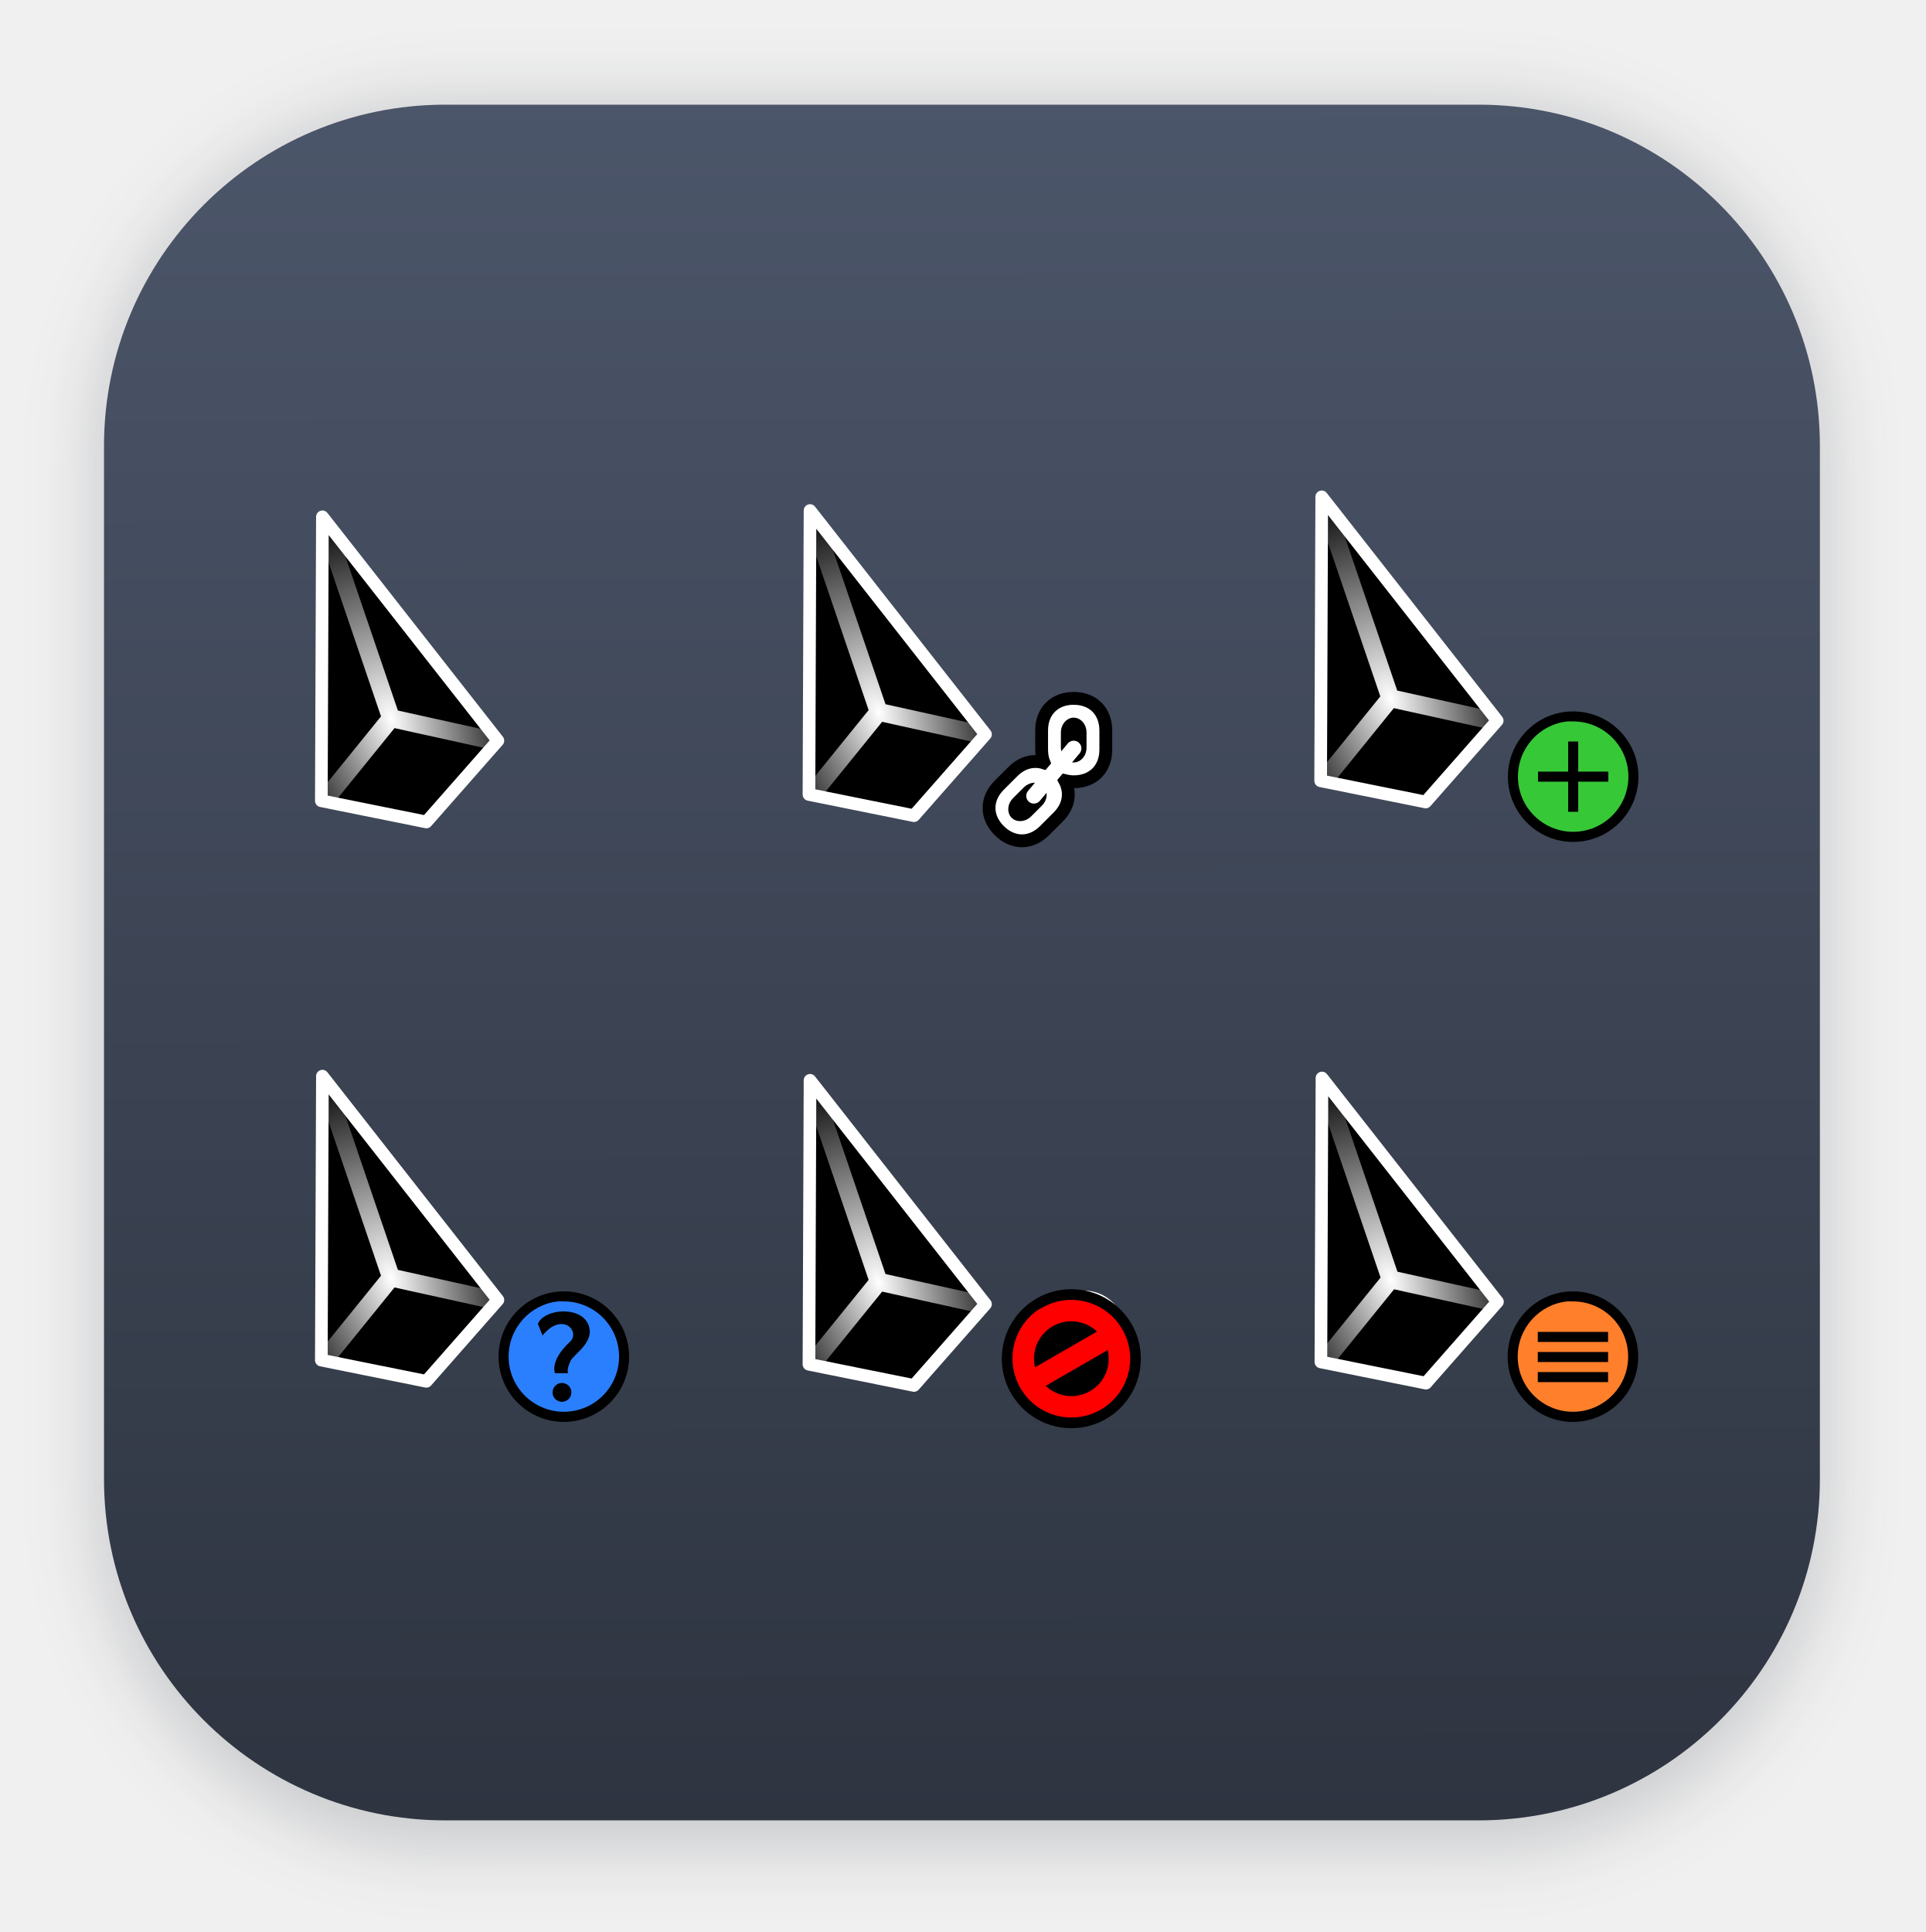
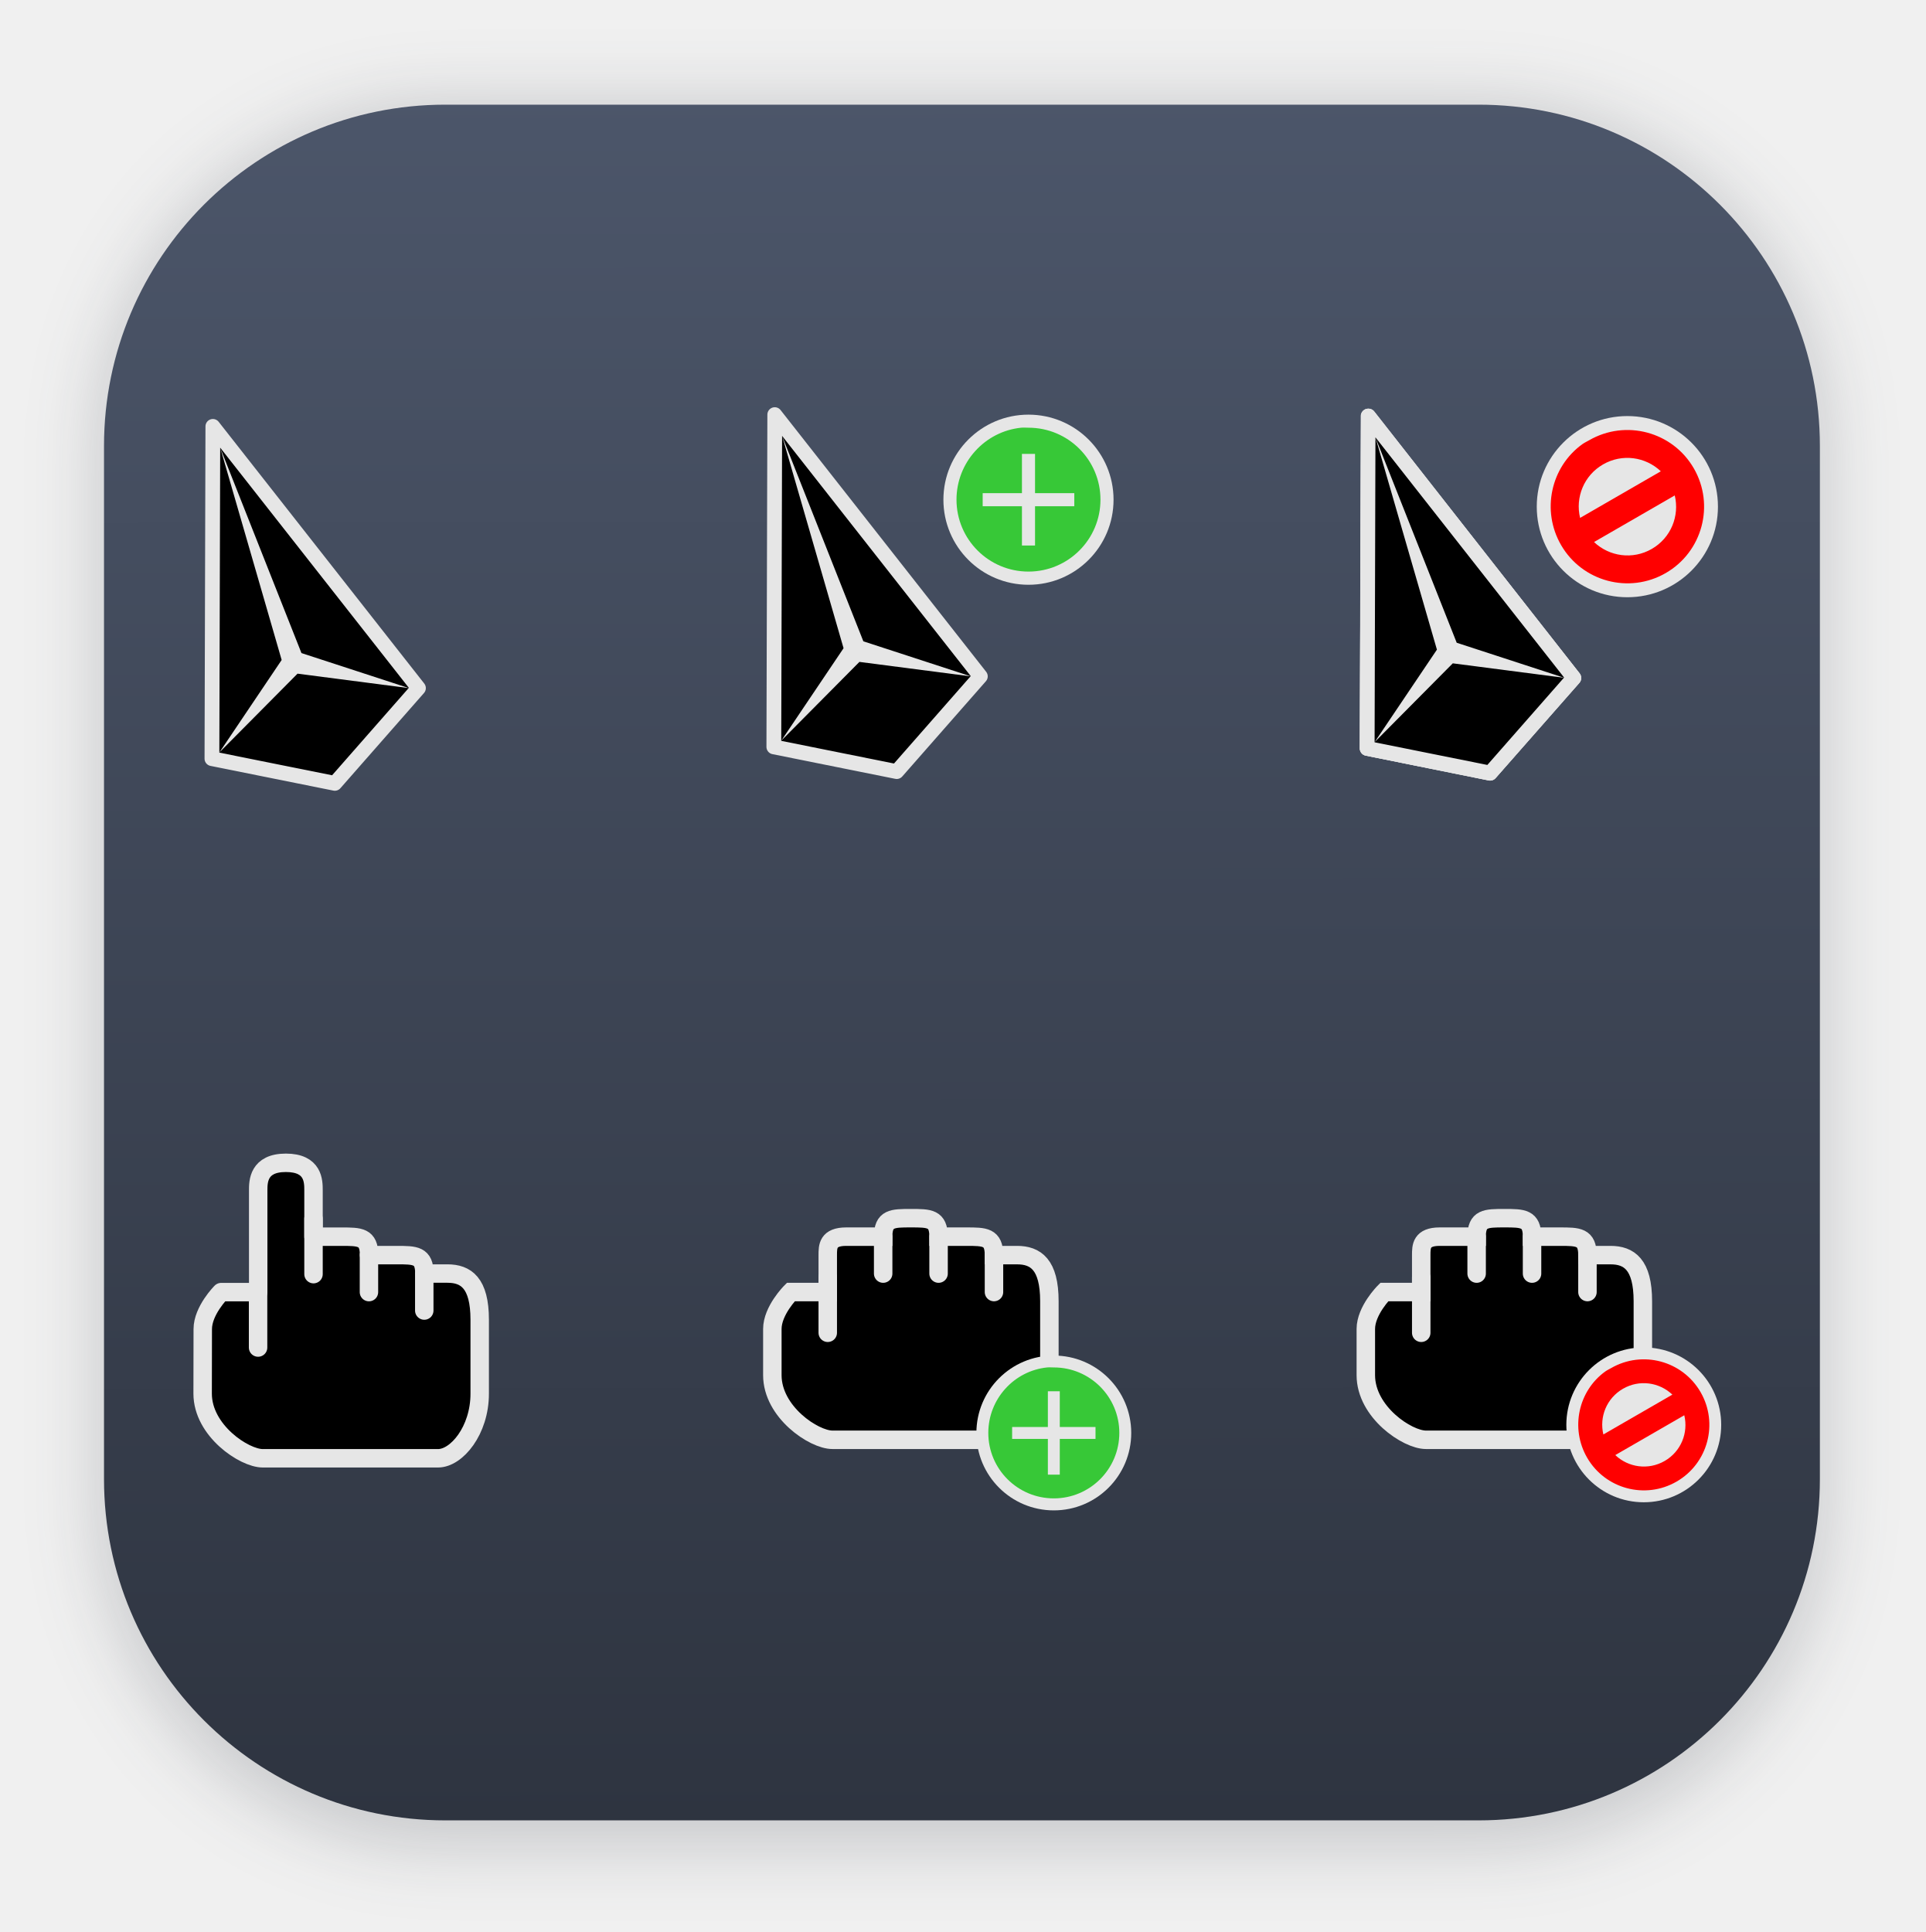
<svg xmlns="http://www.w3.org/2000/svg" xmlns:xlink="http://www.w3.org/1999/xlink" width="51.173" height="51.348" version="1.1" viewBox="0 0 13.539 13.586" id="svg914">
  <defs id="defs904">
    <filter id="filter1178" x="-0.048" y="-0.048" width="1.096" height="1.096" color-interpolation-filters="sRGB">
      <feGaussianBlur stdDeviation="0.307" id="feGaussianBlur896" />
    </filter>
    <linearGradient id="linearGradient1340" x1="8.501" x2="8.489" y1="16.007" y2="0.794" gradientUnits="userSpaceOnUse" gradientTransform="matrix(0.8,0,0,0.8,-0.00972,-0.00481392)">
      <stop stop-color="#2e3440" offset="0" id="stop899" />
      <stop stop-color="#4c566a" offset="1" id="stop901" />
    </linearGradient>
    <linearGradient id="linearGradient5940">
      <stop style="stop-color:#ffffff;stop-opacity:1" offset="0" id="stop5936" />
      <stop style="stop-color:#ffffff;stop-opacity:0" offset="1" id="stop5938" />
    </linearGradient>
    <radialGradient xlink:href="#linearGradient5940" id="radialGradient3346" cx="50.179" cy="144.542" fx="50.179" fy="144.542" r="1.533" gradientTransform="matrix(1.322686,-3.520203e-4,6.1898525e-4,2.327326,-16.28145,-191.4953)" gradientUnits="userSpaceOnUse" />
    <radialGradient xlink:href="#linearGradient5940" id="radialGradient3354" cx="50.179" cy="144.542" fx="50.179" fy="144.542" r="1.533" gradientTransform="matrix(1.322686,-3.520203e-4,6.1898525e-4,2.327326,-16.28145,-191.4953)" gradientUnits="userSpaceOnUse" />
    <radialGradient xlink:href="#linearGradient5940" id="radialGradient3362" cx="50.179" cy="144.542" fx="50.179" fy="144.542" r="1.533" gradientTransform="matrix(1.322686,-3.520203e-4,6.1898525e-4,2.327326,-16.28145,-191.4953)" gradientUnits="userSpaceOnUse" />
    <radialGradient xlink:href="#linearGradient5940" id="radialGradient3370" cx="50.179" cy="144.542" fx="50.179" fy="144.542" r="1.533" gradientTransform="matrix(1.322686,-3.520203e-4,6.1898525e-4,2.327326,-16.28145,-191.4953)" gradientUnits="userSpaceOnUse" />
    <radialGradient xlink:href="#linearGradient5940" id="radialGradient3378" cx="50.179" cy="144.542" fx="50.179" fy="144.542" r="1.533" gradientTransform="matrix(1.322686,-3.520203e-4,6.1898525e-4,2.327326,-16.28145,-191.4953)" gradientUnits="userSpaceOnUse" />
    <radialGradient xlink:href="#linearGradient5940" id="radialGradient3386" cx="50.179" cy="144.542" fx="50.179" fy="144.542" r="1.533" gradientTransform="matrix(1.322686,-3.520203e-4,6.1898525e-4,2.327326,-16.28145,-191.4953)" gradientUnits="userSpaceOnUse" />
    <radialGradient xlink:href="#linearGradient5940" id="radialGradient3394" cx="50.179" cy="144.542" fx="50.179" fy="144.542" r="1.533" gradientTransform="matrix(1.322686,-3.520203e-4,6.1898525e-4,2.327326,-16.28145,-191.4953)" gradientUnits="userSpaceOnUse" />
    <radialGradient xlink:href="#linearGradient5940" id="radialGradient3402" cx="50.179" cy="144.542" fx="50.179" fy="144.542" r="1.533" gradientTransform="matrix(1.322686,-3.520203e-4,6.1898525e-4,2.327326,-16.28145,-191.4953)" gradientUnits="userSpaceOnUse" />
    <radialGradient xlink:href="#linearGradient5940" id="radialGradient3410" cx="50.179" cy="144.542" fx="50.179" fy="144.542" r="1.533" gradientTransform="matrix(1.322686,-3.520203e-4,6.1898525e-4,2.327326,-16.28145,-191.4953)" gradientUnits="userSpaceOnUse" />
    <radialGradient xlink:href="#linearGradient5940" id="radialGradient3418" cx="50.179" cy="144.542" fx="50.179" fy="144.542" r="1.533" gradientTransform="matrix(1.322686,-3.520203e-4,6.1898525e-4,2.327326,-16.28145,-191.4953)" gradientUnits="userSpaceOnUse" />
    <radialGradient xlink:href="#linearGradient5940" id="radialGradient4046" cx="50.179" cy="144.542" fx="50.179" fy="144.542" r="1.533" gradientTransform="matrix(1.322686,-3.520203e-4,6.1898525e-4,2.327326,-16.28145,-191.4953)" gradientUnits="userSpaceOnUse" />
    <radialGradient xlink:href="#linearGradient5940" id="radialGradient4158" cx="50.179" cy="144.542" fx="50.179" fy="144.542" r="1.533" gradientTransform="matrix(1.322686,-3.520203e-4,6.1898525e-4,2.327326,-16.28145,-191.4953)" gradientUnits="userSpaceOnUse" />
    <radialGradient xlink:href="#linearGradient5940" id="radialGradient4166" cx="50.179" cy="144.542" fx="50.179" fy="144.542" r="1.533" gradientTransform="matrix(1.322686,-3.520203e-4,6.1898525e-4,2.327326,-16.28145,-191.4953)" gradientUnits="userSpaceOnUse" />
    <radialGradient xlink:href="#linearGradient5940" id="radialGradient4174" cx="50.179" cy="144.542" fx="50.179" fy="144.542" r="1.533" gradientTransform="matrix(1.322686,-3.520203e-4,6.1898525e-4,2.327326,-16.28145,-191.4953)" gradientUnits="userSpaceOnUse" />
    <radialGradient xlink:href="#linearGradient5940" id="radialGradient4182" cx="50.179" cy="144.542" fx="50.179" fy="144.542" r="1.533" gradientTransform="matrix(1.322686,-3.520203e-4,6.1898525e-4,2.327326,-16.28145,-191.4953)" gradientUnits="userSpaceOnUse" />
    <radialGradient xlink:href="#linearGradient5940" id="radialGradient4190" cx="50.179" cy="144.542" fx="50.179" fy="144.542" r="1.533" gradientTransform="matrix(1.322686,-3.520203e-4,6.1898525e-4,2.327326,-16.28145,-191.4953)" gradientUnits="userSpaceOnUse" />
    <radialGradient xlink:href="#linearGradient5940" id="radialGradient4198" cx="50.179" cy="144.542" fx="50.179" fy="144.542" r="1.533" gradientTransform="matrix(1.322686,-3.520203e-4,6.1898525e-4,2.327326,-16.28145,-191.4953)" gradientUnits="userSpaceOnUse" />
    <radialGradient xlink:href="#linearGradient5940" id="radialGradient4206" cx="50.179" cy="144.542" fx="50.179" fy="144.542" r="1.533" gradientTransform="matrix(1.322686,-3.520203e-4,6.1898525e-4,2.327326,-16.28145,-191.4953)" gradientUnits="userSpaceOnUse" />
    <radialGradient xlink:href="#linearGradient5940" id="radialGradient4214" cx="50.179" cy="144.542" fx="50.179" fy="144.542" r="1.533" gradientTransform="matrix(1.322686,-3.520203e-4,6.1898525e-4,2.327326,-16.28145,-191.4953)" gradientUnits="userSpaceOnUse" />
    <radialGradient xlink:href="#linearGradient5940" id="radialGradient4222" cx="50.179" cy="144.542" fx="50.179" fy="144.542" r="1.533" gradientTransform="matrix(1.322686,-3.520203e-4,6.1898525e-4,2.327326,-16.28145,-191.4953)" gradientUnits="userSpaceOnUse" />
    <radialGradient xlink:href="#linearGradient5940" id="radialGradient4814" cx="50.179" cy="144.542" fx="50.179" fy="144.542" r="1.533" gradientTransform="matrix(1.322686,-3.520203e-4,6.1898525e-4,2.327326,-16.28145,-191.4953)" gradientUnits="userSpaceOnUse" />
    <radialGradient xlink:href="#linearGradient5940" id="radialGradient4822" cx="50.179" cy="144.542" fx="50.179" fy="144.542" r="1.533" gradientTransform="matrix(1.322686,-3.520203e-4,6.1898525e-4,2.327326,-16.28145,-191.4953)" gradientUnits="userSpaceOnUse" />
    <radialGradient xlink:href="#linearGradient5940" id="radialGradient5255" cx="50.179" cy="144.542" fx="50.179" fy="144.542" r="1.533" gradientTransform="matrix(1.322686,-3.520203e-4,6.1898525e-4,2.327326,-16.28145,-191.4953)" gradientUnits="userSpaceOnUse" />
    <radialGradient xlink:href="#linearGradient5940" id="radialGradient5263" cx="50.179" cy="144.542" fx="50.179" fy="144.542" r="1.533" gradientTransform="matrix(1.322686,-3.520203e-4,6.1898525e-4,2.327326,-16.28145,-191.4953)" gradientUnits="userSpaceOnUse" />
    <radialGradient xlink:href="#linearGradient5940" id="radialGradient5271" cx="50.179" cy="144.542" fx="50.179" fy="144.542" r="1.533" gradientTransform="matrix(1.322686,-3.520203e-4,6.1898525e-4,2.327326,-16.28145,-191.4953)" gradientUnits="userSpaceOnUse" />
    <radialGradient xlink:href="#linearGradient5940" id="radialGradient5279" cx="50.179" cy="144.542" fx="50.179" fy="144.542" r="1.533" gradientTransform="matrix(1.322686,-3.520203e-4,6.1898525e-4,2.327326,-16.28145,-191.4953)" gradientUnits="userSpaceOnUse" />
    <radialGradient xlink:href="#linearGradient5940" id="radialGradient5287" cx="50.179" cy="144.542" fx="50.179" fy="144.542" r="1.533" gradientTransform="matrix(1.322686,-3.520203e-4,6.1898525e-4,2.327326,-16.28145,-191.4953)" gradientUnits="userSpaceOnUse" />
    <radialGradient xlink:href="#linearGradient5940" id="radialGradient5295" cx="50.179" cy="144.542" fx="50.179" fy="144.542" r="1.533" gradientTransform="matrix(1.322686,-3.520203e-4,6.1898525e-4,2.327326,-16.28145,-191.4953)" gradientUnits="userSpaceOnUse" />
    <radialGradient xlink:href="#linearGradient5940" id="radialGradient5303" cx="50.179" cy="144.542" fx="50.179" fy="144.542" r="1.533" gradientTransform="matrix(1.322686,-3.520203e-4,6.1898525e-4,2.327326,-16.28145,-191.4953)" gradientUnits="userSpaceOnUse" />
    <radialGradient xlink:href="#linearGradient5940" id="radialGradient5311" cx="50.179" cy="144.542" fx="50.179" fy="144.542" r="1.533" gradientTransform="matrix(1.322686,-3.520203e-4,6.1898525e-4,2.327326,-16.28145,-191.4953)" gradientUnits="userSpaceOnUse" />
    <radialGradient xlink:href="#linearGradient5940" id="radialGradient5319" cx="50.179" cy="144.542" fx="50.179" fy="144.542" r="1.533" gradientTransform="matrix(1.322686,-3.520203e-4,6.1898525e-4,2.327326,-16.28145,-191.4953)" gradientUnits="userSpaceOnUse" />
    <radialGradient xlink:href="#linearGradient5940" id="radialGradient5327" cx="50.179" cy="144.542" fx="50.179" fy="144.542" r="1.533" gradientTransform="matrix(1.322686,-3.520203e-4,6.1898525e-4,2.327326,-16.28145,-191.4953)" gradientUnits="userSpaceOnUse" />
    <radialGradient xlink:href="#linearGradient5940" id="radialGradient5335" cx="50.179" cy="144.542" fx="50.179" fy="144.542" r="1.533" gradientTransform="matrix(1.322686,-3.520203e-4,6.1898525e-4,2.327326,-16.28145,-191.4953)" gradientUnits="userSpaceOnUse" />
    <radialGradient xlink:href="#linearGradient5940" id="radialGradient5343" cx="50.179" cy="144.542" fx="50.179" fy="144.542" r="1.533" gradientTransform="matrix(1.322686,-3.520203e-4,6.1898525e-4,2.327326,-16.28145,-191.4953)" gradientUnits="userSpaceOnUse" />
    <radialGradient xlink:href="#linearGradient5940" id="radialGradient5682" gradientUnits="userSpaceOnUse" gradientTransform="matrix(1.322686,-3.520203e-4,6.1898525e-4,2.327326,-16.28145,-191.4953)" cx="50.179" cy="144.542" fx="50.179" fy="144.542" r="1.533" />
    <radialGradient xlink:href="#linearGradient5940" id="radialGradient5690" gradientUnits="userSpaceOnUse" gradientTransform="matrix(1.322686,-3.520203e-4,6.1898525e-4,2.327326,-16.28145,-191.4953)" cx="50.179" cy="144.542" fx="50.179" fy="144.542" r="1.533" />
    <radialGradient xlink:href="#linearGradient5940" id="radialGradient5698" gradientUnits="userSpaceOnUse" gradientTransform="matrix(1.322686,-3.520203e-4,6.1898525e-4,2.327326,-16.28145,-191.4953)" cx="50.179" cy="144.542" fx="50.179" fy="144.542" r="1.533" />
    <radialGradient xlink:href="#linearGradient5940" id="radialGradient5706" gradientUnits="userSpaceOnUse" gradientTransform="matrix(1.322686,-3.520203e-4,6.1898525e-4,2.327326,-16.28145,-191.4953)" cx="50.179" cy="144.542" fx="50.179" fy="144.542" r="1.533" />
    <radialGradient xlink:href="#linearGradient5940" id="radialGradient5714" gradientUnits="userSpaceOnUse" gradientTransform="matrix(1.322686,-3.520203e-4,6.1898525e-4,2.327326,-16.28145,-191.4953)" cx="50.179" cy="144.542" fx="50.179" fy="144.542" r="1.533" />
    <radialGradient xlink:href="#linearGradient5940" id="radialGradient5722" gradientUnits="userSpaceOnUse" gradientTransform="matrix(1.322686,-3.520203e-4,6.1898525e-4,2.327326,-16.28145,-191.4953)" cx="50.179" cy="144.542" fx="50.179" fy="144.542" r="1.533" />
    <radialGradient xlink:href="#linearGradient5940" id="radialGradient5730" gradientUnits="userSpaceOnUse" gradientTransform="matrix(1.322686,-3.520203e-4,6.1898525e-4,2.327326,-16.28145,-191.4953)" cx="50.179" cy="144.542" fx="50.179" fy="144.542" r="1.533" />
    <radialGradient xlink:href="#linearGradient5940" id="radialGradient5738" gradientUnits="userSpaceOnUse" gradientTransform="matrix(1.322686,-3.520203e-4,6.1898525e-4,2.327326,-16.28145,-191.4953)" cx="50.179" cy="144.542" fx="50.179" fy="144.542" r="1.533" />
    <radialGradient xlink:href="#linearGradient5940" id="radialGradient5746" gradientUnits="userSpaceOnUse" gradientTransform="matrix(1.322686,-3.520203e-4,6.1898525e-4,2.327326,-16.28145,-191.4953)" cx="50.179" cy="144.542" fx="50.179" fy="144.542" r="1.533" />
    <radialGradient xlink:href="#linearGradient5940" id="radialGradient5754" gradientUnits="userSpaceOnUse" gradientTransform="matrix(1.322686,-3.520203e-4,6.1898525e-4,2.327326,-16.28145,-191.4953)" cx="50.179" cy="144.542" fx="50.179" fy="144.542" r="1.533" />
    <radialGradient xlink:href="#linearGradient5940" id="radialGradient5762" gradientUnits="userSpaceOnUse" gradientTransform="matrix(1.322686,-3.520203e-4,6.1898525e-4,2.327326,-16.28145,-191.4953)" cx="50.179" cy="144.542" fx="50.179" fy="144.542" r="1.533" />
    <radialGradient xlink:href="#linearGradient5940" id="radialGradient5770" gradientUnits="userSpaceOnUse" gradientTransform="matrix(1.322686,-3.520203e-4,6.1898525e-4,2.327326,-16.28145,-191.4953)" cx="50.179" cy="144.542" fx="50.179" fy="144.542" r="1.533" />
    <radialGradient xlink:href="#linearGradient5940" id="radialGradient5778" gradientUnits="userSpaceOnUse" gradientTransform="matrix(1.322686,-3.520203e-4,6.1898525e-4,2.327326,-16.28145,-191.4953)" cx="50.179" cy="144.542" fx="50.179" fy="144.542" r="1.533" />
    <radialGradient xlink:href="#linearGradient5940" id="radialGradient5786" gradientUnits="userSpaceOnUse" gradientTransform="matrix(1.322686,-3.520203e-4,6.1898525e-4,2.327326,-16.28145,-191.4953)" cx="50.179" cy="144.542" fx="50.179" fy="144.542" r="1.533" />
    <radialGradient xlink:href="#linearGradient5940" id="radialGradient5794" gradientUnits="userSpaceOnUse" gradientTransform="matrix(1.322686,-3.520203e-4,6.1898525e-4,2.327326,-16.28145,-191.4953)" cx="50.179" cy="144.542" fx="50.179" fy="144.542" r="1.533" />
    <radialGradient xlink:href="#linearGradient5940" id="radialGradient5802" gradientUnits="userSpaceOnUse" gradientTransform="matrix(1.322686,-3.520203e-4,6.1898525e-4,2.327326,-16.28145,-191.4953)" cx="50.179" cy="144.542" fx="50.179" fy="144.542" r="1.533" />
    <radialGradient xlink:href="#linearGradient5940" id="radialGradient5810" gradientUnits="userSpaceOnUse" gradientTransform="matrix(1.322686,-3.520203e-4,6.1898525e-4,2.327326,-16.28145,-191.4953)" cx="50.179" cy="144.542" fx="50.179" fy="144.542" r="1.533" />
    <radialGradient xlink:href="#linearGradient5940" id="radialGradient5818" gradientUnits="userSpaceOnUse" gradientTransform="matrix(1.322686,-3.520203e-4,6.1898525e-4,2.327326,-16.28145,-191.4953)" cx="50.179" cy="144.542" fx="50.179" fy="144.542" r="1.533" />
    <radialGradient xlink:href="#linearGradient5940" id="radialGradient5826" gradientUnits="userSpaceOnUse" gradientTransform="matrix(1.322686,-3.520203e-4,6.1898525e-4,2.327326,-16.28145,-191.4953)" cx="50.179" cy="144.542" fx="50.179" fy="144.542" r="1.533" />
    <radialGradient xlink:href="#linearGradient5940" id="radialGradient5834" gradientUnits="userSpaceOnUse" gradientTransform="matrix(1.322686,-3.520203e-4,6.1898525e-4,2.327326,-16.28145,-191.4953)" cx="50.179" cy="144.542" fx="50.179" fy="144.542" r="1.533" />
    <radialGradient xlink:href="#linearGradient5940" id="radialGradient5842" gradientUnits="userSpaceOnUse" gradientTransform="matrix(1.322686,-3.520203e-4,6.1898525e-4,2.327326,-16.28145,-191.4953)" cx="50.179" cy="144.542" fx="50.179" fy="144.542" r="1.533" />
    <radialGradient xlink:href="#linearGradient5940" id="radialGradient5850" gradientUnits="userSpaceOnUse" gradientTransform="matrix(1.322686,-3.520203e-4,6.1898525e-4,2.327326,-16.28145,-191.4953)" cx="50.179" cy="144.542" fx="50.179" fy="144.542" r="1.533" />
    <radialGradient xlink:href="#linearGradient5940" id="radialGradient5858" gradientUnits="userSpaceOnUse" gradientTransform="matrix(1.322686,-3.520203e-4,6.1898525e-4,2.327326,-16.28145,-191.4953)" cx="50.179" cy="144.542" fx="50.179" fy="144.542" r="1.533" />
    <radialGradient xlink:href="#linearGradient5940" id="radialGradient5866" gradientUnits="userSpaceOnUse" gradientTransform="matrix(1.322686,-3.520203e-4,6.1898525e-4,2.327326,-16.28145,-191.4953)" cx="50.179" cy="144.542" fx="50.179" fy="144.542" r="1.533" />
    <radialGradient xlink:href="#linearGradient5940" id="radialGradient5874" gradientUnits="userSpaceOnUse" gradientTransform="matrix(1.322686,-3.520203e-4,6.1898525e-4,2.327326,-16.28145,-191.4953)" cx="50.179" cy="144.542" fx="50.179" fy="144.542" r="1.533" />
    <radialGradient xlink:href="#linearGradient5940" id="radialGradient5882" gradientUnits="userSpaceOnUse" gradientTransform="matrix(1.322686,-3.520203e-4,6.1898525e-4,2.327326,-16.28145,-191.4953)" cx="50.179" cy="144.542" fx="50.179" fy="144.542" r="1.533" />
    <radialGradient xlink:href="#linearGradient5940" id="radialGradient5890" gradientUnits="userSpaceOnUse" gradientTransform="matrix(1.322686,-3.520203e-4,6.1898525e-4,2.327326,-16.28145,-191.4953)" cx="50.179" cy="144.542" fx="50.179" fy="144.542" r="1.533" />
    <radialGradient xlink:href="#linearGradient5940" id="radialGradient5898" gradientUnits="userSpaceOnUse" gradientTransform="matrix(1.322686,-3.520203e-4,6.1898525e-4,2.327326,-16.28145,-191.4953)" cx="50.179" cy="144.542" fx="50.179" fy="144.542" r="1.533" />
    <radialGradient xlink:href="#linearGradient5940" id="radialGradient5906" gradientUnits="userSpaceOnUse" gradientTransform="matrix(1.322686,-3.520203e-4,6.1898525e-4,2.327326,-16.28145,-191.4953)" cx="50.179" cy="144.542" fx="50.179" fy="144.542" r="1.533" />
    <radialGradient xlink:href="#linearGradient5940" id="radialGradient5914" gradientUnits="userSpaceOnUse" gradientTransform="matrix(1.322686,-3.520203e-4,6.1898525e-4,2.327326,-16.28145,-191.4953)" cx="50.179" cy="144.542" fx="50.179" fy="144.542" r="1.533" />
-     <radialGradient xlink:href="#linearGradient5940" id="radialGradient4436" gradientUnits="userSpaceOnUse" gradientTransform="matrix(1.322686,-3.520203e-4,6.1898525e-4,2.327326,-16.28145,-191.4953)" cx="50.179" cy="144.542" fx="50.179" fy="144.542" r="1.533" />
+     <filter id="b" x="-.162" y="-.095" width="1.324" height="1.191" color-interpolation-filters="sRGB">
+       <feGaussianBlur stdDeviation="0.628" id="feGaussianBlur2" />
+     </filter>
+     <filter id="b-3" x="-.162" y="-.095" width="1.324" height="1.191" color-interpolation-filters="sRGB">
+       <feGaussianBlur stdDeviation="0.628" id="feGaussianBlur2-6" />
+     </filter>
+     <filter id="a" x="-0.12" y="-0.12" width="1.24" height="1.24" color-interpolation-filters="sRGB">
+       <feGaussianBlur stdDeviation="0.65" id="feGaussianBlur2-5" />
+     </filter>
+     <filter id="b-35" x="-.162" y="-.095" width="1.324" height="1.191" color-interpolation-filters="sRGB">
+       <feGaussianBlur stdDeviation="0.628" id="feGaussianBlur5" />
+     </filter>
+     <filter id="a-2" x="-0.12" y="-0.12" width="1.24" height="1.24" color-interpolation-filters="sRGB">
+       <feGaussianBlur stdDeviation="0.65" id="feGaussianBlur2-9" />
+     </filter>
+     <filter id="b-1" x="-.162" y="-.095" width="1.324" height="1.191" color-interpolation-filters="sRGB">
+       <feGaussianBlur stdDeviation="0.628" id="feGaussianBlur5-2" />
+     </filter>
+     <filter id="a-0" x="-0.12" y="-0.12" width="1.24" height="1.24" color-interpolation-filters="sRGB">
+       <feGaussianBlur stdDeviation="0.65" id="feGaussianBlur2-93" />
+     </filter>
+     <filter id="b-6" x="-.162" y="-.095" width="1.324" height="1.191" color-interpolation-filters="sRGB">
+       <feGaussianBlur stdDeviation="0.628" id="feGaussianBlur5-0" />
+     </filter>
+     <filter id="a-1" x="-0.12" y="-0.12" width="1.24" height="1.24" color-interpolation-filters="sRGB">
+       <feGaussianBlur stdDeviation="0.65" id="feGaussianBlur2-8" />
+     </filter>
+     <filter id="b-7" x="-.162" y="-.095" width="1.324" height="1.191" color-interpolation-filters="sRGB">
+       <feGaussianBlur stdDeviation="0.628" id="feGaussianBlur5-9" />
+     </filter>
+     <filter id="a-3" x="-0.12" y="-0.12" width="1.24" height="1.24" color-interpolation-filters="sRGB">
+       <feGaussianBlur stdDeviation="0.65" id="feGaussianBlur2-7" />
+     </filter>
+     <filter id="b-5" x="-.162" y="-.095" width="1.324" height="1.191" color-interpolation-filters="sRGB">
+       <feGaussianBlur stdDeviation="0.628" id="feGaussianBlur5-92" />
+     </filter>
+     <radialGradient xlink:href="#linearGradient5940" id="radialGradient1910" gradientUnits="userSpaceOnUse" gradientTransform="matrix(1.322686,-3.520203e-4,6.1898525e-4,2.327326,-16.28145,-191.4953)" cx="50.179" cy="144.542" fx="50.179" fy="144.542" r="1.533" />
+     <radialGradient xlink:href="#linearGradient5940" id="radialGradient4399" gradientUnits="userSpaceOnUse" gradientTransform="matrix(1.322686,-3.520203e-4,6.1898525e-4,2.327326,-16.28145,-191.4953)" cx="50.179" cy="144.542" fx="50.179" fy="144.542" r="1.533" />
  </defs>
  <rect transform="matrix(0.793104,0,0,0.8,0.0486712,0.08454608)" x="0.794" y="0.794" width="15.346" height="15.346" rx="3.053" ry="3.053" fill="#2e3440" filter="url(#filter1178)" opacity="0.2" stroke-width="1.249" id="rect906" style="stroke-linecap:round;stroke-linejoin:round" />
  <rect x="0.731" y="0.736" width="12.065" height="12.065" rx="2.4" ry="2.4" fill="url(#linearGradient1340)" stroke-width="0.982" id="rect908" style="fill:url(#linearGradient1340);stroke-linecap:round;stroke-linejoin:round" />
  <rect x="-1.2040138e-10" y="-3.8547516e-11" width="13.539" height="13.542" fill="none" opacity="0.15" stroke-width="0.842" id="rect910" style="stroke-linecap:round;stroke-linejoin:round" />
-   <g id="g4824" transform="matrix(1.032713,0,0,1.032713,-0.7538589,0.2113553)">
-     <g id="g4710" transform="translate(-0.09921678)">
-       <g id="use1333-4" transform="matrix(0.3844323,-0.1309235,0.1309235,0.3844323,-34.76756,-44.44243)" style="display:inline">
-         <path id="path4430" d="m 50.178,141.316 -1.552,4.501 1.552,0.904 1.575,-0.904 z" style="display:inline;fill:#000000;fill-opacity:1;stroke:#ffffff;stroke-width:0.212;stroke-linecap:round;stroke-linejoin:round;stroke-miterlimit:4;stroke-dasharray:none;stroke-opacity:1;paint-order:normal" />
-         <path style="fill:none;stroke:url(#radialGradient4436);stroke-width:0.3;stroke-linecap:round;stroke-linejoin:round;stroke-miterlimit:4;stroke-dasharray:none;stroke-opacity:1" d="m 51.599,145.745 -1.42,-0.862 v -3.238 3.238 l -1.387,0.873" id="path4432" />
-       </g>
-       <g id="g3661" transform="translate(-1.578779,11.97757)">
-         <g id="g7019" transform="matrix(0.06836781,0,0,0.06836785,-11.16107,-13.75572)" style="display:inline;stroke-width:1.183">
-           <circle style="fill:#000000;stroke-width:1.183" id="circle12-2" r="6.5" cy="158.133" cx="254.618" />
-           <path style="fill:#2a7fff;fill-opacity:1;stroke-width:1.183" id="path24-0" d="m 254.056,152.633 c -2.773,0.281 -4.938,2.65 -4.938,5.496 0,3.035 2.462,5.496 5.5,5.496 3.038,0 5.5,-2.461 5.5,-5.496 0,-3.035 -2.462,-5.496 -5.5,-5.496 -0.19,0 -0.378,-0.019 -0.562,0 z" />
-           <path d="m 254.397,153.635 c -1.066,0.052 -2.092,0.511 -2.363,1.244 l 0.465,1.148 c 1.965,-2.421 3.83,-0.391 2.717,0.641 -2.037,1.888 -1.48,3.117 -1.48,3.117 h 1.326 c 0,0 -0.243,-0.228 0.221,-1.217 0.331,-0.707 2.589,-1.956 1.725,-3.734 -0.435,-0.896 -1.543,-1.251 -2.609,-1.199 z m 0.035,7.121 a 0.939,0.939 0 0 0 -0.939,0.939 0.939,0.939 0 0 0 0.939,0.939 0.939,0.939 0 0 0 0.938,-0.939 0.939,0.939 0 0 0 -0.938,-0.939 z" fill="#ffffff" id="path28" style="fill:#000000;stroke-width:1.183" />
-         </g>
-         <use x="0" y="0" xlink:href="#use2245" id="use2247" transform="translate(-5.019185,-0.014257)" width="100%" height="100%" style="display:inline" />
+   <g id="g1693" transform="matrix(0.1254066,0,0,0.1254066,28.56744,-28.18762)" style="enable-background:new" />
+   <g id="g5610" style="fill:#000000;fill-opacity:1;stroke:#ffffff;stroke-opacity:1" transform="matrix(0.1562543,0,0,0.1562543,28.18402,-19.33849)" />
+   <g id="g5614-7" transform="matrix(0,-0.1562543,0.1562543,0,47.08649,-22.76804)" style="fill:#000000;fill-opacity:1;stroke:#ffffff;stroke-opacity:1" />
+   <g id="g4547" transform="matrix(0.8311122,0,0,0.8311122,-16.13771,0.3678363)">
+     <g transform="matrix(0.1562543,0,0,0.1562543,16.96623,-22.24572)" id="use5723" style="fill:#000000;fill-opacity:1;stroke:#ffffff;stroke-opacity:1">
+       <path d="m 57.5,214 c 0,2 2.25,3.5 3.25,3.5 h 9.5 c 1,0 2.25,-1.5 2.25,-3.5 v -4 c 0,-2 -0.75,-2.5 -1.75,-2.5 H 69.5 c 0,-1 -0.5,-1 -1.5,-1 h -1.5 c 0,-1 -0.5,-1 -1.5,-1 -1,0 -1.5,0 -1.5,1 h -2 c -1,0 -1,0.529 -1,1 v 2 h -2 c 0,0 -1,1 -1,2 z" id="path4144" style="fill:#000000;stroke:#e6e6e6" />
+       <path d="m 63.5,206.5 v 2" id="path4146" style="fill:#eceff4;stroke:#e6e6e6;stroke-linecap:round" />
+       <path d="m 66.5,206.5 v 2" id="path4148" style="fill:#eceff4;stroke:#e6e6e6;stroke-linecap:round" />
+       <path d="m 69.5,207.5 v 2" id="path4150" style="fill:#eceff4;stroke:#e6e6e6;stroke-linecap:round" />
+       <path d="m 60.5,208.705 v 3" id="path4152" style="fill:#eceff4;stroke:#e6e6e6;stroke-linecap:round" />
+     </g>
+     <g transform="matrix(0.1562543,0,0,0.1562543,21.98719,-22.24572)" id="use5729" style="fill:#000000;fill-opacity:1;stroke:#ffffff;stroke-opacity:1">
+       <path d="m 57.5,214 c 0,2 2.25,3.5 3.25,3.5 h 9.5 c 1,0 2.25,-1.5 2.25,-3.5 v -4 c 0,-2 -0.75,-2.5 -1.75,-2.5 H 69.5 c 0,-1 -0.5,-1 -1.5,-1 h -1.5 c 0,-1 -0.5,-1 -1.5,-1 -1,0 -1.5,0 -1.5,1 h -2 c -1,0 -1,0.529 -1,1 v 2 h -2 c 0,0 -1,1 -1,2 z" id="path4180" style="fill:#000000;stroke:#e6e6e6" />
+       <path d="m 63.5,206.5 v 2" id="path4182" style="fill:#eceff4;stroke:#e6e6e6;stroke-linecap:round" />
+       <path d="m 66.5,206.5 v 2" id="path4184" style="fill:#eceff4;stroke:#e6e6e6;stroke-linecap:round" />
+       <path d="m 69.5,207.5 v 2" id="path4186" style="fill:#eceff4;stroke:#e6e6e6;stroke-linecap:round" />
+       <path d="m 60.5,208.705 v 3" id="path4188" style="fill:#eceff4;stroke:#e6e6e6;stroke-linecap:round" />
+     </g>
+     <path id="path4727-9-3" d="m 21.131,11.349 c 0,0.313 0.352,0.547 0.508,0.547 h 1.484 c 0.156,0 0.352,-0.234 0.352,-0.547 v -0.625 c 0,-0.313 -0.117,-0.391 -0.273,-0.391 h -0.195 c 0,-0.156 -0.078,-0.156 -0.234,-0.156 h -0.234 c 0,-0.156 -0.078,-0.156 -0.234,-0.156 H 22.069 V 9.63 c 0,-0.078 0,-0.234 -0.234,-0.234 -0.234,0 -0.234,0.161 -0.234,0.234 V 10.49 H 21.288 c 0,0 -0.156,0.156 -0.156,0.313 z" style="fill:#000000;fill-opacity:1;stroke:#e6e6e6;stroke-width:0.156;stroke-linecap:round;stroke-linejoin:round;stroke-opacity:1" />
+     <path id="path4729-2-1" d="M 22.069,9.869 V 10.338" style="fill:#000000;fill-opacity:1;stroke:#e6e6e6;stroke-width:0.156;stroke-linecap:round;stroke-opacity:1" />
+     <path id="path4731-2-9" d="m 22.538,10.177 v 0.313" style="fill:#00ffff;fill-opacity:1;stroke:#e6e6e6;stroke-width:0.156;stroke-linecap:round;stroke-opacity:1" />
+     <path id="path4733-8-4" d="m 23.006,10.333 v 0.313" style="fill:#000000;fill-opacity:1;stroke:#e6e6e6;stroke-width:0.156;stroke-linecap:round;stroke-opacity:1" />
+     <path id="path4729-5-9-7" d="m 21.6,10.49 v 0.469" style="fill:#00ffff;fill-opacity:1;stroke:#e6e6e6;stroke-width:0.156;stroke-linecap:round;stroke-opacity:1" />
+     <g id="g1198-7" transform="matrix(0.171692,0,0,0.171692,-4.725175,-26.91837)" style="stroke-width:1.183">
+       <g id="g6076-0" style="stroke-width:1.183">
+         <ellipse cx="191.29" cy="178.831" fill="#ffffff" id="circle12-6-9" rx="4.192" ry="4.192" style="fill:#e6e6e6;stroke-width:0.763" />
+         <path d="m 190.928,175.283 c -1.789,0.182 -3.185,1.709 -3.185,3.545 0,1.958 1.588,3.545 3.547,3.545 1.959,0 3.547,-1.587 3.547,-3.545 0,-1.958 -1.588,-3.545 -3.547,-3.545 -0.122,0 -0.244,-0.012 -0.363,0 z" fill="#38d83c" id="path24-2-3" style="fill:#37c837;fill-opacity:1;stroke-width:0.763" />
+         <path d="m 190.968,176.573 v 1.935 h -1.935 v 0.645 h 1.935 v 1.935 h 0.645 v -1.935 h 1.935 v -0.645 h -1.935 v -1.935 z" fill="#ffffff" id="path26-6" style="fill:#e6e6e6;stroke-width:0.763" />
      </g>
    </g>
-     <g id="g4759" transform="translate(0.1487699,0.04284977)">
-       <g id="g3669" transform="translate(-3.525889,11.94877)">
-         <g id="g5614" transform="matrix(0,-0.1254066,0.1254066,0,-10.89855,36.0632)" style="fill:#000000;fill-opacity:1;stroke:#ffffff;stroke-opacity:1">
-           <path d="m 312.5,36.75 a 1.75,1.75 0 0 0 -1.75,1.75 z m 1.75,1.75 -1.75,1.75 a 1.75,1.75 0 0 0 1.75,-1.75 z" transform="translate(0,140)" id="path4564-2" />
-         </g>
-         <g id="g7792" transform="matrix(0.072798,0,0,0.07279805,-3.155363,-12.62463)" style="display:inline;stroke-width:1.111">
-           <circle cx="199.955" cy="132.973" r="6.5" fill="#ffffff" id="circle12-28" style="fill:#000000;stroke-width:1.111" />
-           <path d="m 196.723,128.492 c -2.261,1.631 -2.95,4.766 -1.526,7.232 1.519,2.631 4.883,3.532 7.513,2.013 2.631,-1.519 3.532,-4.883 2.013,-7.513 -1.519,-2.631 -4.883,-3.532 -7.513,-2.013 -0.164,0.095 -0.336,0.173 -0.487,0.281 z m 1.487,1.451 c 1.376,-0.794 3.05,-0.548 4.146,0.493 l -5.792,3.344 c -0.354,-1.469 0.27,-3.043 1.646,-3.837 z m -0.646,5.569 5.792,-3.344 c 0.354,1.469 -0.27,3.043 -1.646,3.837 -1.376,0.794 -3.05,0.548 -4.146,-0.493 z" fill="#ed1515" id="path22" style="fill:#ff0000;stroke-width:1.111" />
-         </g>
-         <use x="0" y="0" xlink:href="#use1333-4" id="use2245" transform="translate(6.597964,-8.15453)" width="100%" height="100%" style="display:inline" />
-       </g>
-       <g id="g3654" transform="translate(6.508582,8.076688)">
-         <g id="g5604" transform="matrix(0.1254066,0,0,0.1254066,-27.82841,-25.51144)" style="fill:#000000;fill-opacity:1;stroke:#ffffff;stroke-opacity:1">
-           <g id="g6095" transform="translate(-0.04678367,0.8697275)">
-             <path d="m 232.979,174.101 c -1.045,0 -1.742,0.697 -1.742,1.742 v 1.045 c 0,0.262 0.044,0.502 0.127,0.715 -0.574,-0.179 -1.188,-0.025 -1.689,0.476 l -0.739,0.739 c -0.739,0.739 -0.739,1.725 0,2.464 0.739,0.739 1.725,0.739 2.464,0 l 0.739,-0.739 c 0.586,-0.586 0.697,-1.325 0.358,-1.975 0.152,0.036 0.311,0.063 0.483,0.063 1.045,0 1.742,-0.697 1.742,-1.742 v -1.045 c 0,-1.045 -0.697,-1.742 -1.742,-1.742 z" id="path4505" style="fill:#ffffff;stroke:#000000;stroke-width:0.697" />
-             <path d="m 232.979,177.237 c -0.174,0 -0.348,-0.199 -0.348,-0.448 v -0.846 c 0,-0.249 0.174,-0.448 0.348,-0.448 0.174,0 0.348,0.199 0.348,0.448 v 0.846 c 0,0.249 -0.174,0.448 -0.348,0.448 z" id="path4508" style="fill:#eceff4;stroke:#000000;stroke-width:0.697" />
-             <path d="m 229.923,179.777 0.598,-0.598 c 0.176,-0.176 0.444,-0.194 0.563,-0.07 0.123,0.123 0.105,0.391 -0.07,0.563 l -0.598,0.598 c -0.176,0.176 -0.444,0.194 -0.565,0.071 -0.121,-0.124 -0.103,-0.392 0.072,-0.564 z" id="path4508-6" style="fill:#000000;stroke:#000000;stroke-width:0.697" />
-             <path style="fill:#ffffff;stroke:#ffffff;stroke-width:0.836;stroke-linecap:round" d="m 232.979,176.819 -2.16,2.579" id="path4393" />
-           </g>
-         </g>
-         <use x="0" y="0" xlink:href="#use2247" id="use2249" transform="translate(-5.015286,0.0063989)" width="100%" height="100%" style="display:inline" />
+     <g id="g7792-1" transform="matrix(0.1179165,0,0,0.1179165,9.606431,-11.83548)" style="stroke-width:1.111">
+       <circle cx="199.955" cy="132.973" r="6.5" fill="#ffffff" id="circle12-28-8" style="fill:#e6e6e6;stroke-width:1.111" />
+       <path d="m 196.723,128.492 c -2.261,1.631 -2.95,4.766 -1.526,7.232 1.519,2.631 4.883,3.532 7.513,2.013 2.631,-1.519 3.532,-4.883 2.013,-7.513 -1.519,-2.631 -4.883,-3.532 -7.513,-2.013 -0.164,0.095 -0.336,0.173 -0.487,0.281 z m 1.487,1.451 c 1.376,-0.794 3.05,-0.548 4.146,0.493 l -5.792,3.344 c -0.354,-1.469 0.27,-3.043 1.646,-3.837 z m -0.646,5.569 5.792,-3.344 c 0.354,1.469 -0.27,3.043 -1.646,3.837 -1.376,0.794 -3.05,0.548 -4.146,-0.493 z" fill="#ed1515" id="path22-7" style="fill:#ff0000;stroke-width:1.111" />
+     </g>
+     <g id="use2245-9" transform="matrix(0.5590371,-0.1903875,0.1903875,0.5590371,-23.96212,-66.36969)">
+       <path id="path1904" d="m 50.178,141.316 -1.552,4.501 1.552,0.904 1.575,-0.904 z" style="display:inline;fill:#000000;fill-opacity:1;stroke:#e6e6e6;stroke-width:0.212;stroke-linecap:round;stroke-linejoin:round;stroke-miterlimit:4;stroke-dasharray:none;stroke-opacity:1;paint-order:normal" />
+       <path style="fill:none;stroke:url(#radialGradient1910);stroke-width:0.3;stroke-linecap:round;stroke-linejoin:round;stroke-miterlimit:4;stroke-dasharray:none;stroke-opacity:1" d="m 51.599,145.745 -1.42,-0.862 v -3.238 3.238 l -1.387,0.873" id="path1906" />
+     </g>
+     <g id="g4135" transform="matrix(0.1007833,0,0,0.1007834,13.17116,-1.788349)" style="stroke-width:1">
+       <circle cx="199.955" cy="132.973" r="6.5" fill="#ffffff" id="circle4131" style="fill:#e6e6e6;stroke-width:1" />
+       <path d="m 196.723,128.492 c -2.261,1.631 -2.95,4.766 -1.526,7.232 1.519,2.631 4.883,3.532 7.513,2.013 2.631,-1.519 3.532,-4.883 2.013,-7.513 -1.519,-2.631 -4.883,-3.532 -7.513,-2.013 -0.164,0.095 -0.336,0.173 -0.487,0.281 z m 1.487,1.451 c 1.376,-0.794 3.05,-0.548 4.146,0.493 l -5.792,3.344 c -0.354,-1.469 0.27,-3.043 1.646,-3.837 z m -0.646,5.569 5.792,-3.344 c 0.354,1.469 -0.27,3.043 -1.646,3.837 -1.376,0.794 -3.05,0.548 -4.146,-0.493 z" fill="#ed1515" id="path4133" style="fill:#ff0000;stroke-width:1" />
+     </g>
+     <g id="g4394" transform="matrix(0.1562543,0,0,0.1562543,-1.557768,-16.26128)" style="stroke-width:1">
+       <g id="g4392" style="stroke-width:1">
+         <ellipse cx="191.29" cy="178.831" fill="#ffffff" id="ellipse4386" rx="4.192" ry="4.192" style="fill:#e6e6e6;stroke-width:0.645" />
+         <path d="m 190.928,175.283 c -1.789,0.182 -3.185,1.709 -3.185,3.545 0,1.958 1.588,3.545 3.547,3.545 1.959,0 3.547,-1.587 3.547,-3.545 0,-1.958 -1.588,-3.545 -3.547,-3.545 -0.122,0 -0.244,-0.012 -0.363,0 z" fill="#38d83c" id="path4388" style="fill:#37c837;fill-opacity:1;stroke-width:0.645" />
+         <path d="m 190.968,176.573 v 1.935 h -1.935 v 0.645 h 1.935 v 1.935 h 0.645 v -1.935 h 1.935 v -0.645 h -1.935 v -1.935 z" fill="#ffffff" id="path4390" style="fill:#e6e6e6;stroke-width:0.645" />
      </g>
    </g>
-     <g id="g4778">
-       <g id="g3637" transform="translate(20.17714,11.97757)">
-         <g id="g5297" transform="matrix(0.1059973,0,0,0.1059974,-24.76779,-21.8997)" style="display:inline;stroke-width:1.183">
-           <g id="g5206" transform="matrix(1.018089,0,0,1.018089,-2.254844,-3.310697)" style="stroke-width:1.183">
-             <circle cx="150.757" cy="178.902" r="4.118" id="circle12" style="fill:#000000;stroke-width:0.75" />
-             <path d="m 150.401,175.417 c -1.757,0.178 -3.128,1.679 -3.128,3.482 0,1.923 1.56,3.482 3.484,3.482 1.924,0 3.484,-1.559 3.484,-3.482 0,-1.923 -1.56,-3.482 -3.484,-3.482 -0.12,0 -0.239,-0.012 -0.356,0 z" id="path24" style="fill:#ff7f2a;fill-opacity:1;stroke-width:0.75" />
-             <g style="fill:#eceff4;stroke-width:1.183" id="g34" transform="matrix(0.6335355,0,0,0.6335355,137.1358,-482.4221)">
-               <rect id="rect28" style="fill:#000000;stroke-width:1.183;paint-order:stroke fill markers" height="1" width="7" y="1041.4" x="18" />
-               <rect id="rect30" style="fill:#000000;stroke-width:1.183;paint-order:stroke fill markers" height="1" width="7" y="1043.4" x="18" />
-               <rect id="rect32" style="fill:#000000;stroke-width:1.183;paint-order:stroke fill markers" height="1" width="7" y="1045.4" x="18" />
-             </g>
-           </g>
-         </g>
-         <use x="0" y="0" xlink:href="#use1333-4" id="use1831" transform="translate(-13.47063,-8.156312)" width="100%" height="100%" style="display:inline" />
-       </g>
-       <g id="g3645" transform="translate(15.15486,8.028269)">
-         <g id="g1198" transform="matrix(0.1059974,0,0,0.1059974,-23.99024,-21.90004)" style="display:inline;stroke-width:1.183">
-           <g id="g6076" style="stroke-width:1.183">
-             <ellipse cx="191.29" cy="178.831" fill="#ffffff" id="circle12-6" rx="4.192" ry="4.192" style="fill:#000000;stroke-width:0.763" />
-             <path d="m 190.928,175.283 c -1.789,0.182 -3.185,1.709 -3.185,3.545 0,1.958 1.588,3.545 3.547,3.545 1.959,0 3.547,-1.587 3.547,-3.545 0,-1.958 -1.588,-3.545 -3.547,-3.545 -0.122,0 -0.244,-0.012 -0.363,0 z" fill="#38d83c" id="path24-2" style="fill:#37c837;fill-opacity:1;stroke-width:0.763" />
-             <path d="m 190.968,176.573 v 1.935 h -1.935 v 0.645 h 1.935 v 1.935 h 0.645 v -1.935 h 1.935 v -0.645 h -1.935 v -1.935 z" fill="#ffffff" id="path26" style="fill:#000000;stroke-width:0.763" />
-           </g>
-         </g>
-         <use x="0" y="0" xlink:href="#use2249" id="use2251" transform="translate(-5.013505,-0.0018957)" width="100%" height="100%" style="display:inline" />
-       </g>
+     <g id="use1894" transform="matrix(0.1478641,-0.0505134,0.0505134,0.1478641,3.100362,-17.49139)">
+       <path id="path3966" d="m 66.984,162.582 -5.864,17.01 5.864,3.417 5.952,-3.417 z" style="display:inline;fill:#000000;fill-opacity:1;stroke:#e6e6e6;stroke-width:0.8;stroke-linecap:round;stroke-linejoin:round;stroke-miterlimit:4;stroke-dasharray:none;stroke-opacity:1;paint-order:normal" />
+       <path style="color:#000000;fill:#e6e6e6;stroke-linecap:round;stroke-linejoin:round;-inkscape-stroke:none" d="m 66.987,163.83 -0.567,11.926 -4.807,3.646 v 0 l 5.38,-2.667 5.458,2.693 v 0 l -4.896,-3.679 z" id="path3968" />
+     </g>
+     <g id="use2236" transform="matrix(0.1478641,-0.0505134,0.0505134,0.1478641,7.854165,-17.59093)">
+       <path id="path4401" d="m 66.984,162.582 -5.864,17.01 5.864,3.417 5.952,-3.417 z" style="display:inline;fill:#000000;fill-opacity:1;stroke:#e6e6e6;stroke-width:0.8;stroke-linecap:round;stroke-linejoin:round;stroke-miterlimit:4;stroke-dasharray:none;stroke-opacity:1;paint-order:normal" />
+       <path style="color:#000000;fill:#e6e6e6;stroke-linecap:round;stroke-linejoin:round;-inkscape-stroke:none" d="m 66.987,163.83 -0.567,11.926 -4.807,3.646 v 0 l 5.38,-2.667 5.458,2.693 v 0 l -4.896,-3.679 z" id="path4403" />
+     </g>
+     <g id="use2324" transform="matrix(0.5590371,-0.1903875,0.1903875,0.5590371,-23.96212,-66.3697)" style="stroke:#e6e6e6">
+       <path id="path4393" d="m 50.178,141.316 -1.552,4.501 1.552,0.904 1.575,-0.904 z" style="display:inline;fill:#000000;fill-opacity:1;stroke:#e6e6e6;stroke-width:0.212;stroke-linecap:round;stroke-linejoin:round;stroke-miterlimit:4;stroke-dasharray:none;stroke-opacity:1;paint-order:normal" />
+       <path style="fill:none;stroke:url(#radialGradient4399);stroke-width:0.3;stroke-linecap:round;stroke-linejoin:round;stroke-miterlimit:4;stroke-dasharray:none;stroke-opacity:1" d="m 51.599,145.745 -1.42,-0.862 v -3.238 3.238 l -1.387,0.873" id="path4395" />
+     </g>
+     <g id="use2328" transform="matrix(0.1478641,-0.0505134,0.0505134,0.1478641,12.87412,-17.57878)">
+       <path id="path4413" d="m 66.984,162.582 -5.864,17.01 5.864,3.417 5.952,-3.417 z" style="display:inline;fill:#000000;fill-opacity:1;stroke:#e6e6e6;stroke-width:0.8;stroke-linecap:round;stroke-linejoin:round;stroke-miterlimit:4;stroke-dasharray:none;stroke-opacity:1;paint-order:normal" />
+       <path style="color:#000000;fill:#e6e6e6;stroke-linecap:round;stroke-linejoin:round;-inkscape-stroke:none" d="m 66.987,163.83 -0.567,11.926 -4.807,3.646 v 0 l 5.38,-2.667 5.458,2.693 v 0 l -4.896,-3.679 z" id="path4415" />
    </g>
  </g>
-   <g id="g1693" transform="matrix(0.1254066,0,0,0.1254066,28.56744,-28.18762)" style="enable-background:new" />
</svg>
